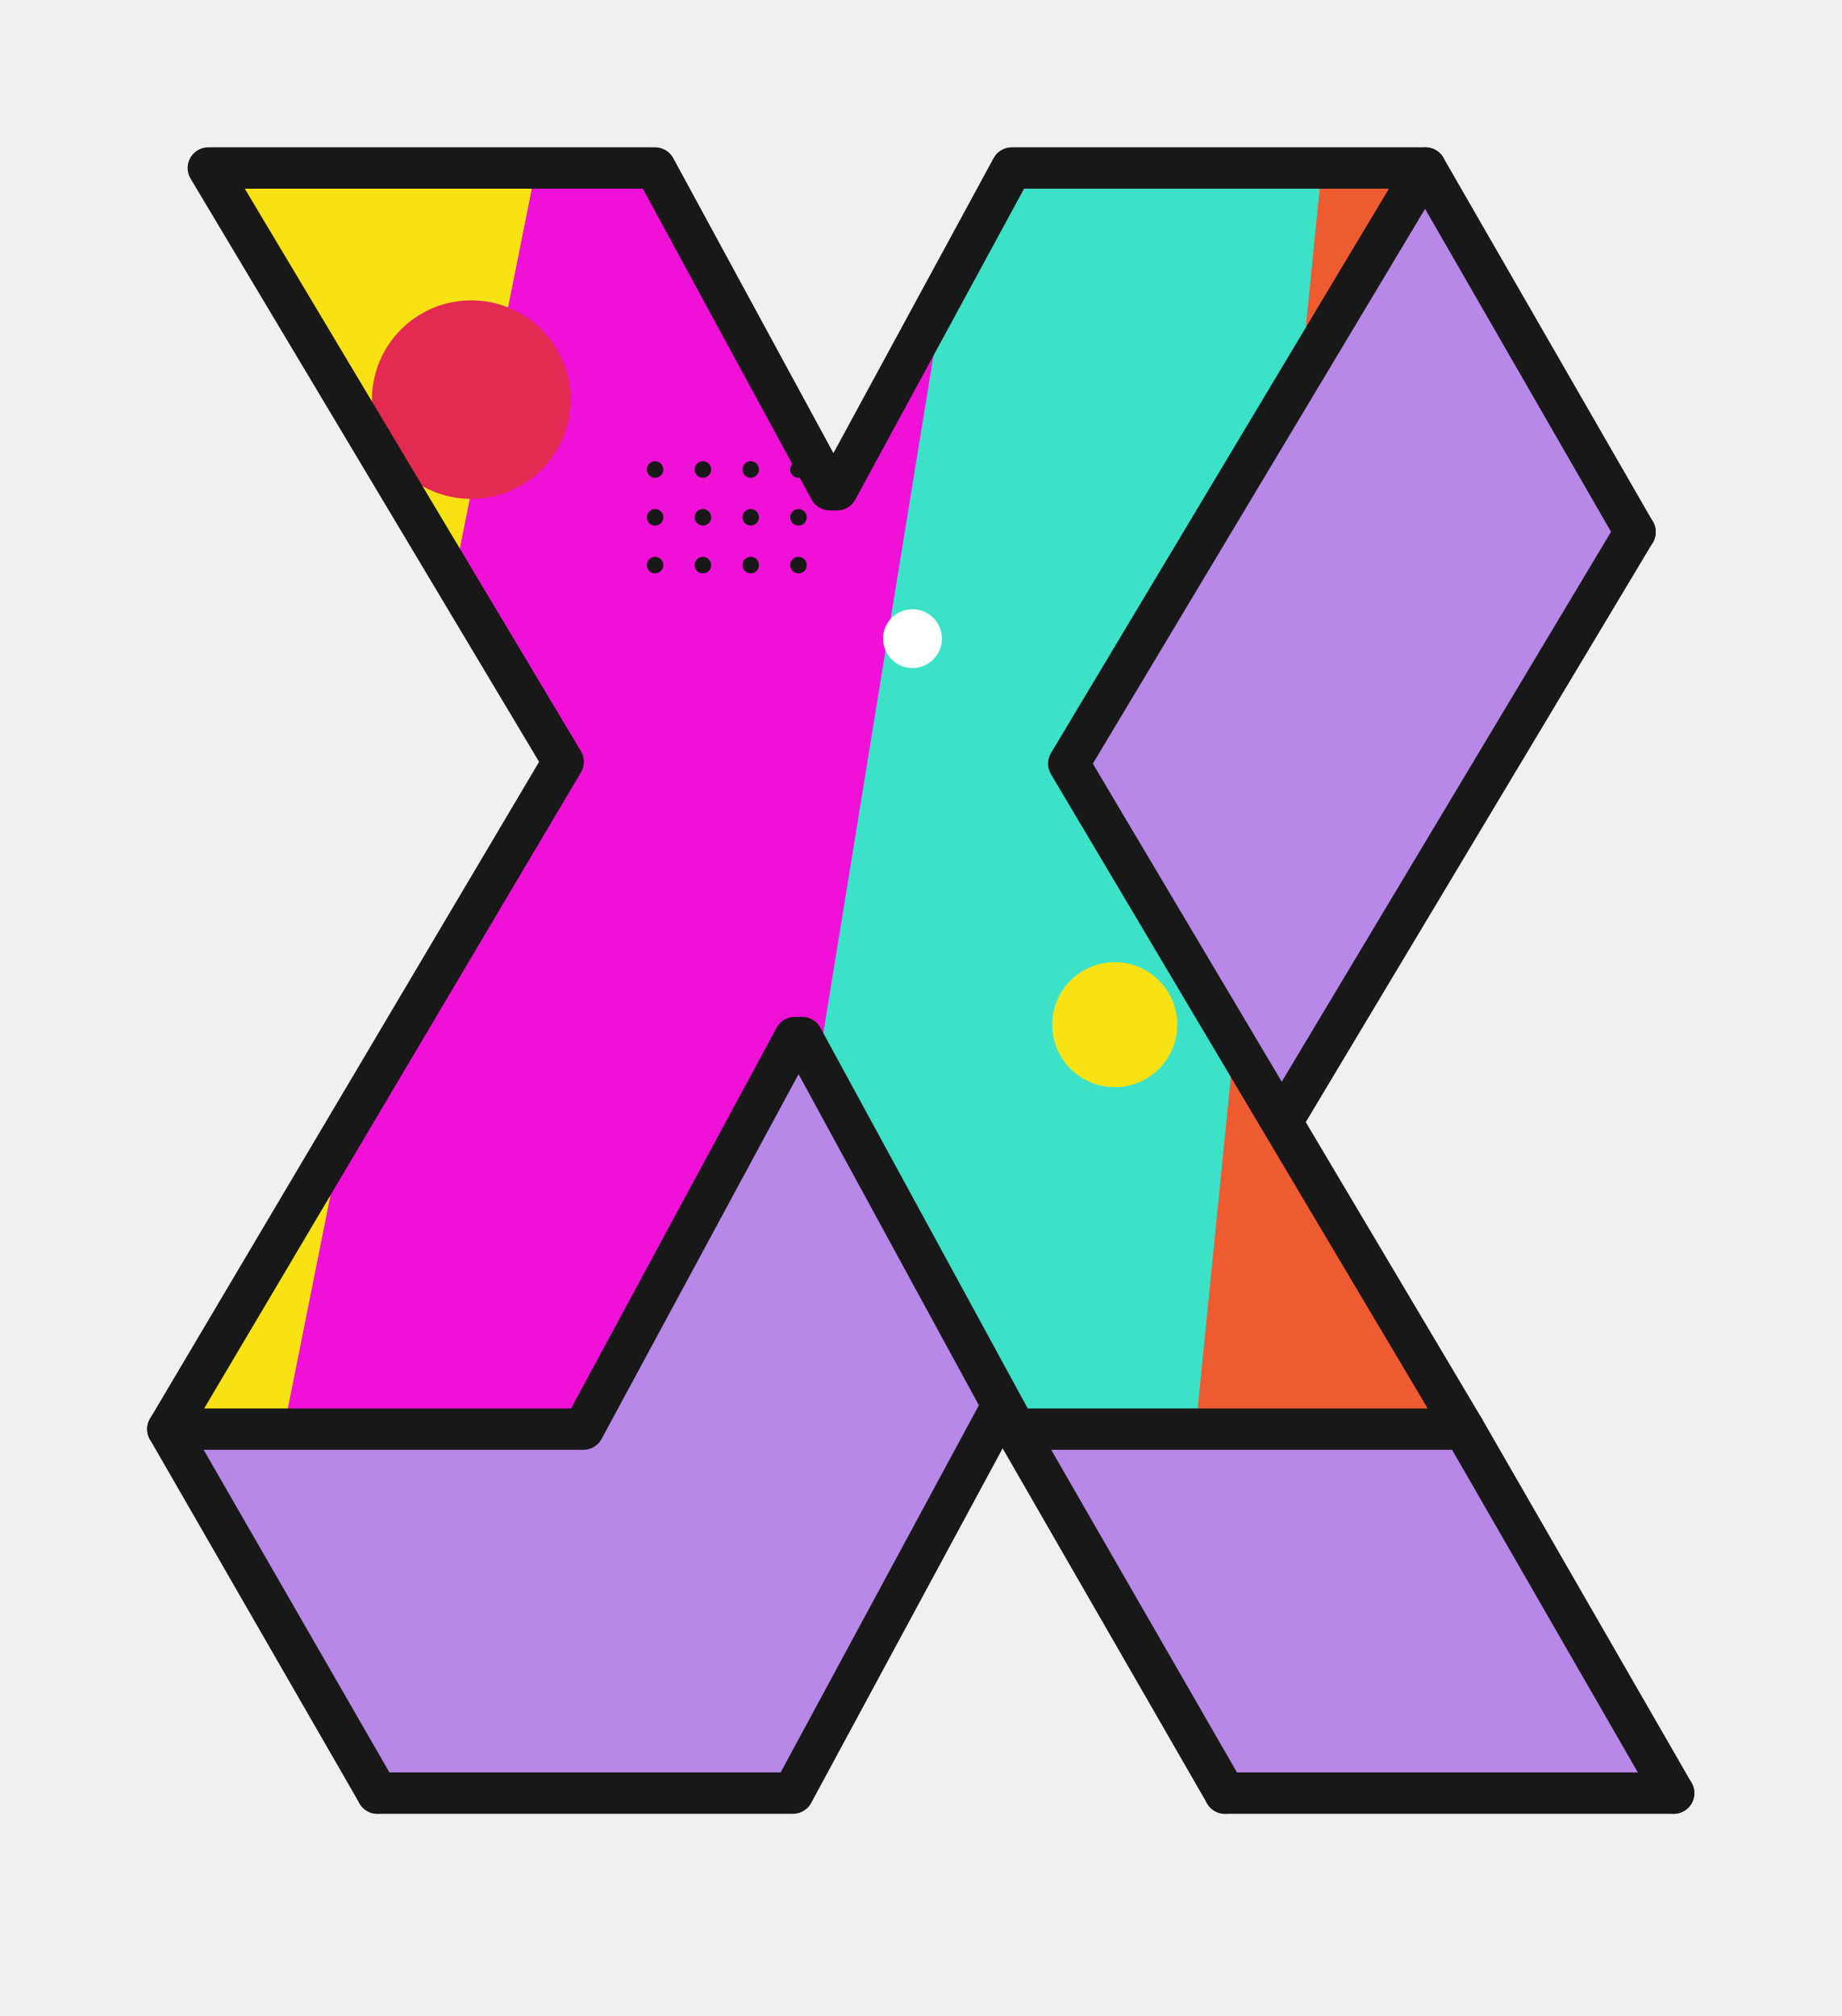
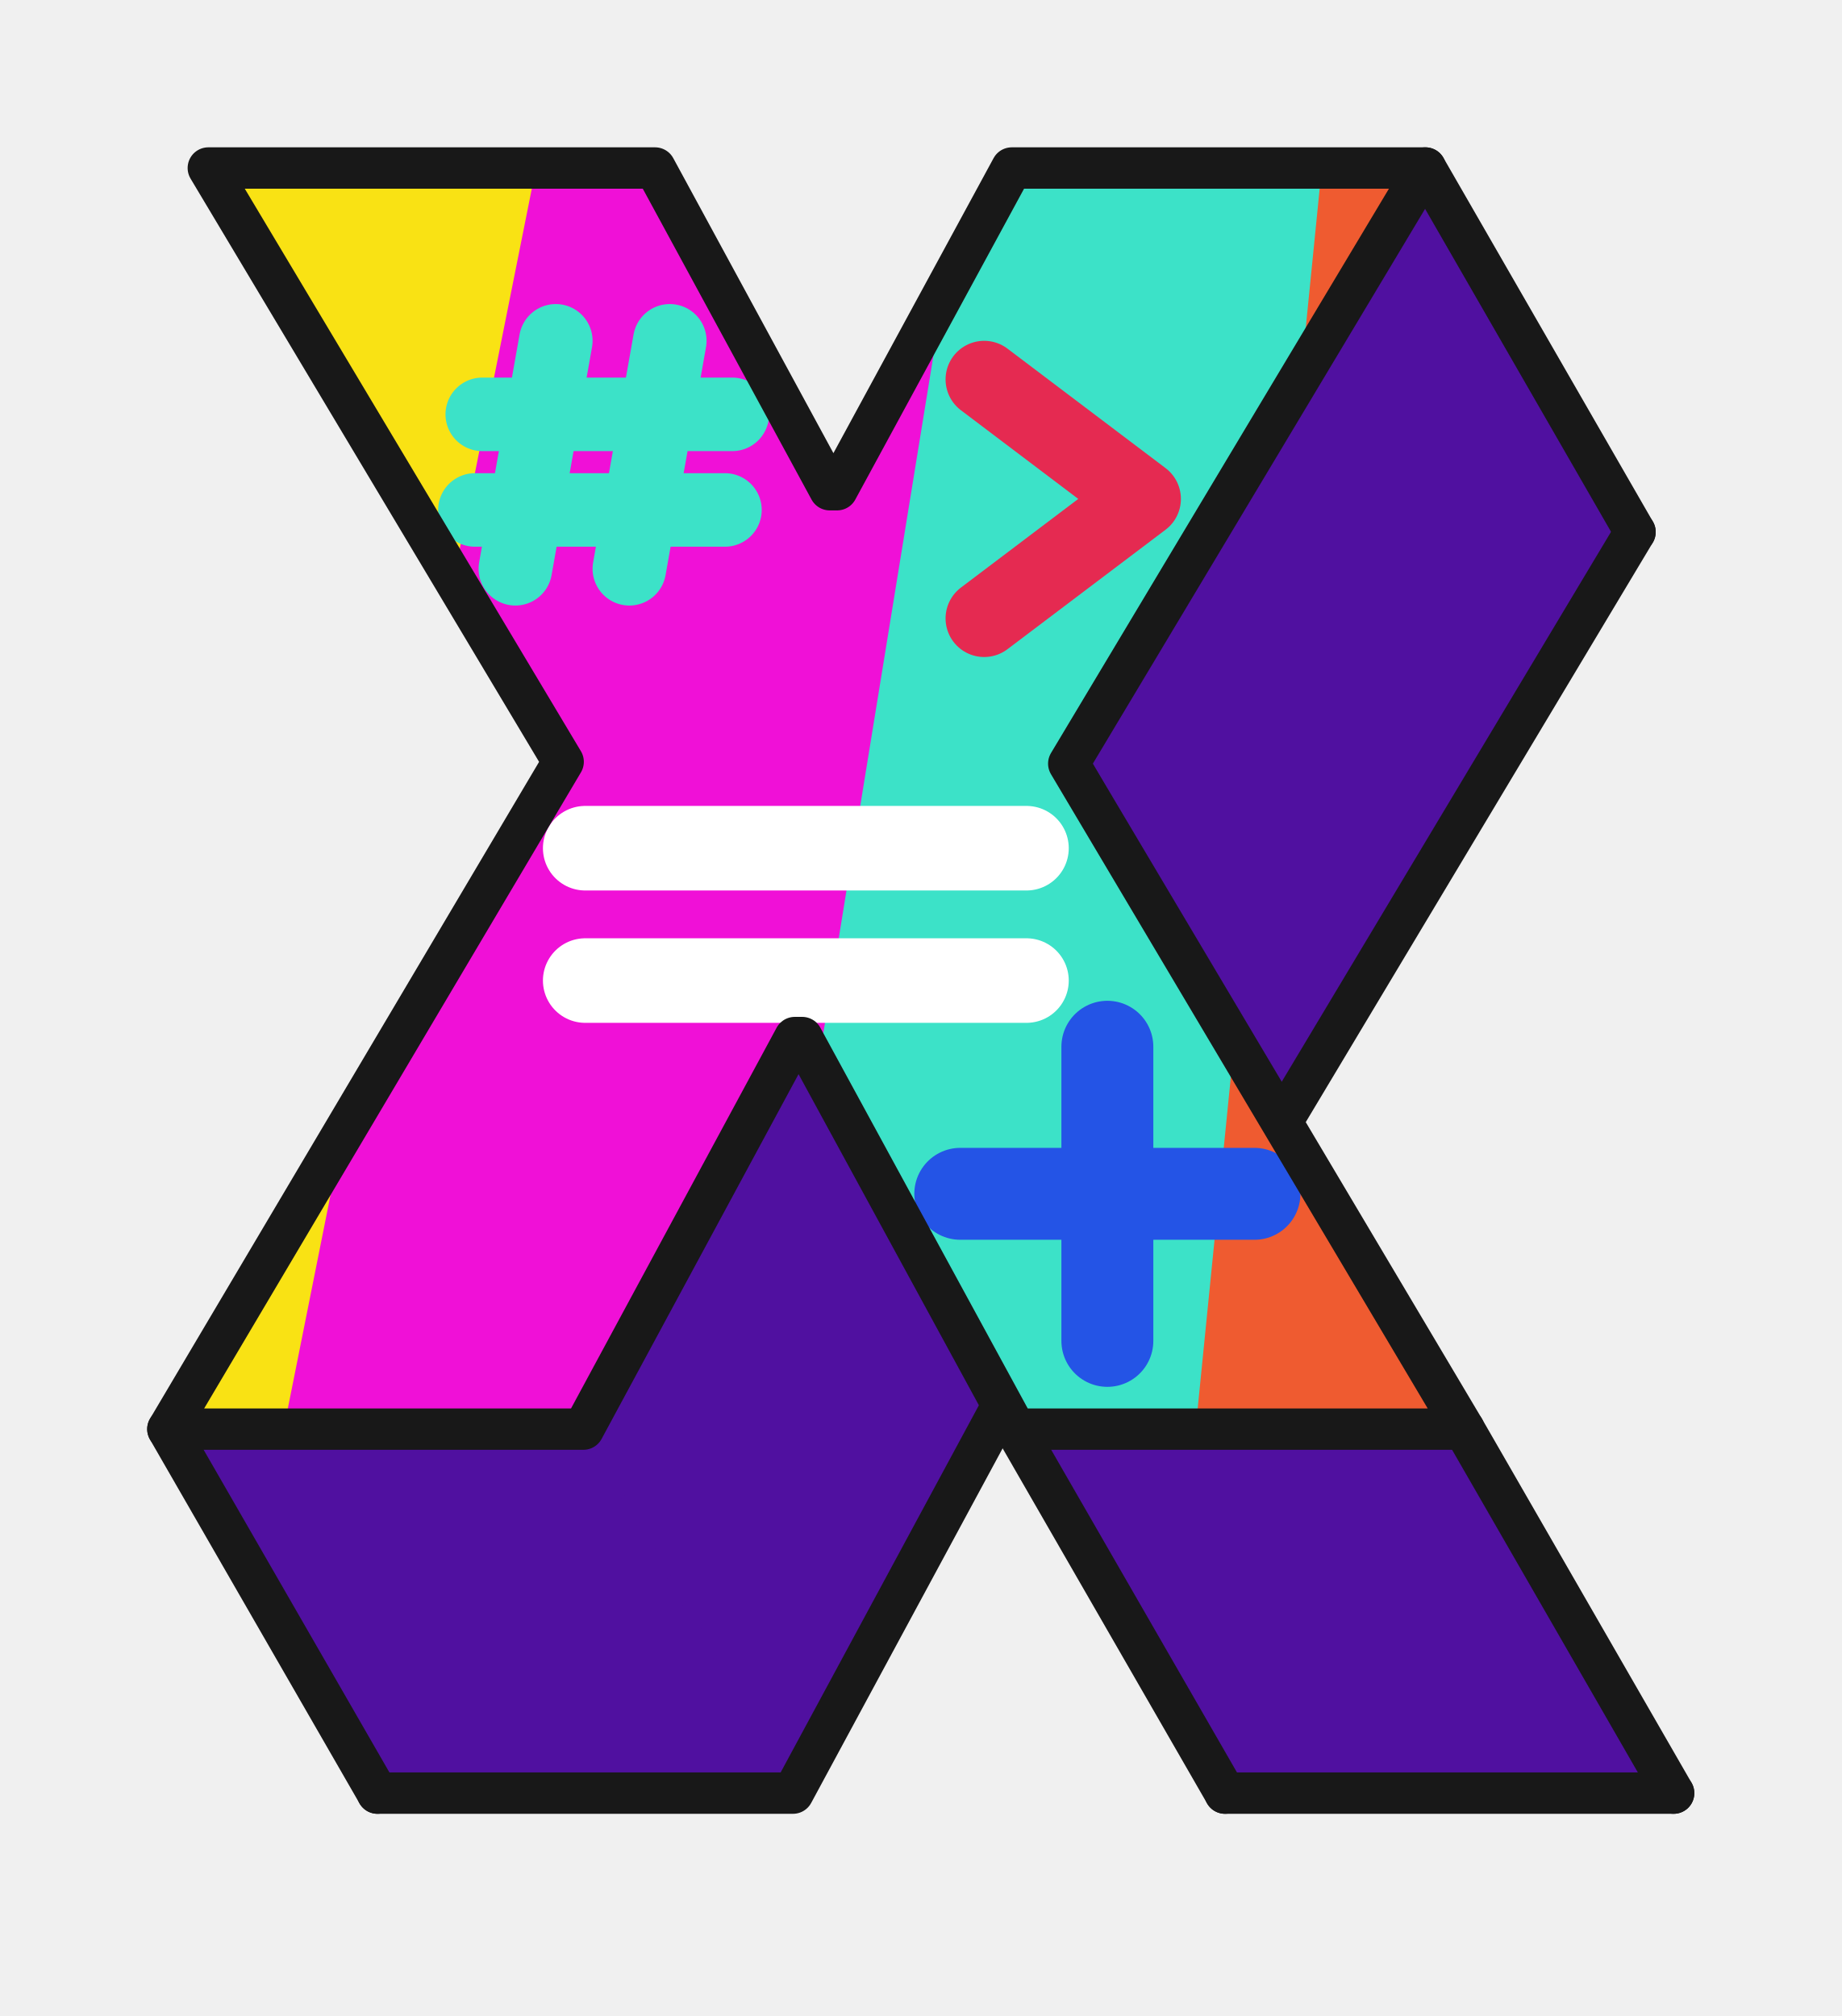
<svg xmlns="http://www.w3.org/2000/svg" viewBox="0 0 307.2 336.3" fill="none">
  <g transform="translate(0,238.4) scale(0.46,-0.46)">
-     <polygon points="516.87,457.33 387.54,241.33 463.54,109.33 592.87,325.33" fill="#b888e8" stroke="#b888e8" stroke-width="1.6" stroke-linejoin="round" />
-     <polygon points="290.87,142.00 288.20,142.00 364.20,10.00 366.87,10.00" fill="#b888e8" stroke="#b888e8" stroke-width="1.6" stroke-linejoin="round" />
-     <polygon points="288.20,142.00 211.54,0.00 287.54,-132.00 364.20,10.00" fill="#b888e8" stroke="#b888e8" stroke-width="1.6" stroke-linejoin="round" />
-     <polygon points="211.54,0.00 60.87,0.00 136.87,-132.00 287.54,-132.00" fill="#b888e8" stroke="#b888e8" stroke-width="1.6" stroke-linejoin="round" />
-     <polygon points="530.87,0.00 368.20,0.00 444.20,-132.00 606.87,-132.00" fill="#b888e8" stroke="#b888e8" stroke-width="1.6" stroke-linejoin="round" />
+     <polygon points="516.87,457.33 387.54,241.33 463.54,109.33 592.87,325.33" fill="#5010a0" stroke="#5010a0" stroke-width="1.6" stroke-linejoin="round" />
+     <polygon points="290.87,142.00 288.20,142.00 364.20,10.00 366.87,10.00" fill="#5010a0" stroke="#5010a0" stroke-width="1.6" stroke-linejoin="round" />
+     <polygon points="288.20,142.00 211.54,0.00 287.54,-132.00 364.20,10.00" fill="#5010a0" stroke="#5010a0" stroke-width="1.6" stroke-linejoin="round" />
+     <polygon points="211.54,0.00 60.87,0.00 136.87,-132.00 287.54,-132.00" fill="#5010a0" stroke="#5010a0" stroke-width="1.6" stroke-linejoin="round" />
+     <polygon points="530.87,0.00 368.20,0.00 444.20,-132.00 606.87,-132.00" fill="#5010a0" stroke="#5010a0" stroke-width="1.6" stroke-linejoin="round" />
    <path d="M592.87,325.33L463.54,109.33" fill="none" stroke="#181818" stroke-width="15" stroke-linejoin="round" stroke-linecap="round" />
    <path d="M606.87,-132.00L444.20,-132.00" fill="none" stroke="#181818" stroke-width="15" stroke-linejoin="round" stroke-linecap="round" />
    <path d="M366.87,10.00L364.20,10.00L287.54,-132.00L136.87,-132.00" fill="none" stroke="#181818" stroke-width="15" stroke-linejoin="round" stroke-linecap="round" />
    <path d="M516.87,457.33L592.87,325.33" fill="none" stroke="#181818" stroke-width="15" stroke-linejoin="round" stroke-linecap="round" />
    <path d="M387.54,241.33L463.54,109.33" fill="none" stroke="#181818" stroke-width="15" stroke-linejoin="round" stroke-linecap="round" />
    <path d="M530.87,0.00L606.87,-132.00" fill="none" stroke="#181818" stroke-width="15" stroke-linejoin="round" stroke-linecap="round" />
    <path d="M368.20,0.00L444.20,-132.00" fill="none" stroke="#181818" stroke-width="15" stroke-linejoin="round" stroke-linecap="round" />
    <path d="M290.87,142.00L366.87,10.00" fill="none" stroke="#181818" stroke-width="15" stroke-linejoin="round" stroke-linecap="round" />
    <path d="M60.87,0.00L136.87,-132.00" fill="none" stroke="#181818" stroke-width="15" stroke-linejoin="round" stroke-linecap="round" />
    <g transform="translate(70.87,0) scale(0.6666667)">
      <clipPath id="x-clip" clipPathUnits="userSpaceOnUse">
        <path d="M-15 0L200 363L7 686L250 686L345 511L349 511L444 686L669 686L475 362L690 0L446 0L330 213L326 213L211 0Z" />
      </clipPath>
      <g clip-path="url(#x-clip)">
        <rect x="-80" y="-40" width="900" height="820" fill="#2454e6" />
        <polygon points="-40,760 420,760 80,-40 -40,-40" fill="#f9e214" />
        <polygon points="200,760 520,760 260,-40 40,-40" fill="#f010d7" />
        <polygon points="430,760 780,760 560,-40 300,-40" fill="#3ce2c8" />
        <polygon points="620,760 860,760 760,-40 540,-40" fill="#ef5b30" />
-         <circle cx="150" cy="560" r="54" fill="#e52a51" />
-         <circle cx="500" cy="220" r="34" fill="#f9e214" />
-         <circle cx="390" cy="430" r="16" fill="#ffffff" />
-         <g fill="#181818">
-           <circle cx="250" cy="470" r="4.5" />
-           <circle cx="276" cy="470" r="4.5" />
-           <circle cx="302" cy="470" r="4.5" />
-           <circle cx="328" cy="470" r="4.5" />
-           <circle cx="250" cy="496" r="4.5" />
-           <circle cx="276" cy="496" r="4.5" />
-           <circle cx="302" cy="496" r="4.5" />
-           <circle cx="328" cy="496" r="4.5" />
-           <circle cx="250" cy="522" r="4.5" />
-           <circle cx="276" cy="522" r="4.5" />
-           <circle cx="302" cy="522" r="4.5" />
-           <circle cx="328" cy="522" r="4.5" />
+         <g fill="none" stroke-linecap="round" stroke-linejoin="round">
+           <line x1="212" y1="316" x2="452" y2="316" stroke="#ffffff" stroke-width="46" />
+           <line x1="212" y1="244" x2="452" y2="244" stroke="#ffffff" stroke-width="46" />
+           <polyline points="429,571 515,506 429,441" stroke="#e52a51" stroke-width="42" />
+           <line x1="416" y1="128" x2="576" y2="128" stroke="#2454e6" stroke-width="50" />
+           <line x1="496" y1="48" x2="496" y2="208" stroke="#2454e6" stroke-width="50" />
+           <line x1="196" y1="592" x2="174" y2="468" stroke="#3ce2c8" stroke-width="40" />
+           <line x1="258" y1="592" x2="236" y2="468" stroke="#3ce2c8" stroke-width="40" />
+           <line x1="156" y1="552" x2="292" y2="552" stroke="#3ce2c8" stroke-width="40" />
+           <line x1="152" y1="500" x2="288" y2="500" stroke="#3ce2c8" stroke-width="40" />
        </g>
      </g>
      <path d="M-15 0L200 363L7 686L250 686L345 511L349 511L444 686L669 686L475 362L690 0L446 0L330 213L326 213L211 0Z" fill="none" stroke="#181818" stroke-width="22.50" stroke-linejoin="round" stroke-linecap="round" />
    </g>
  </g>
</svg>
